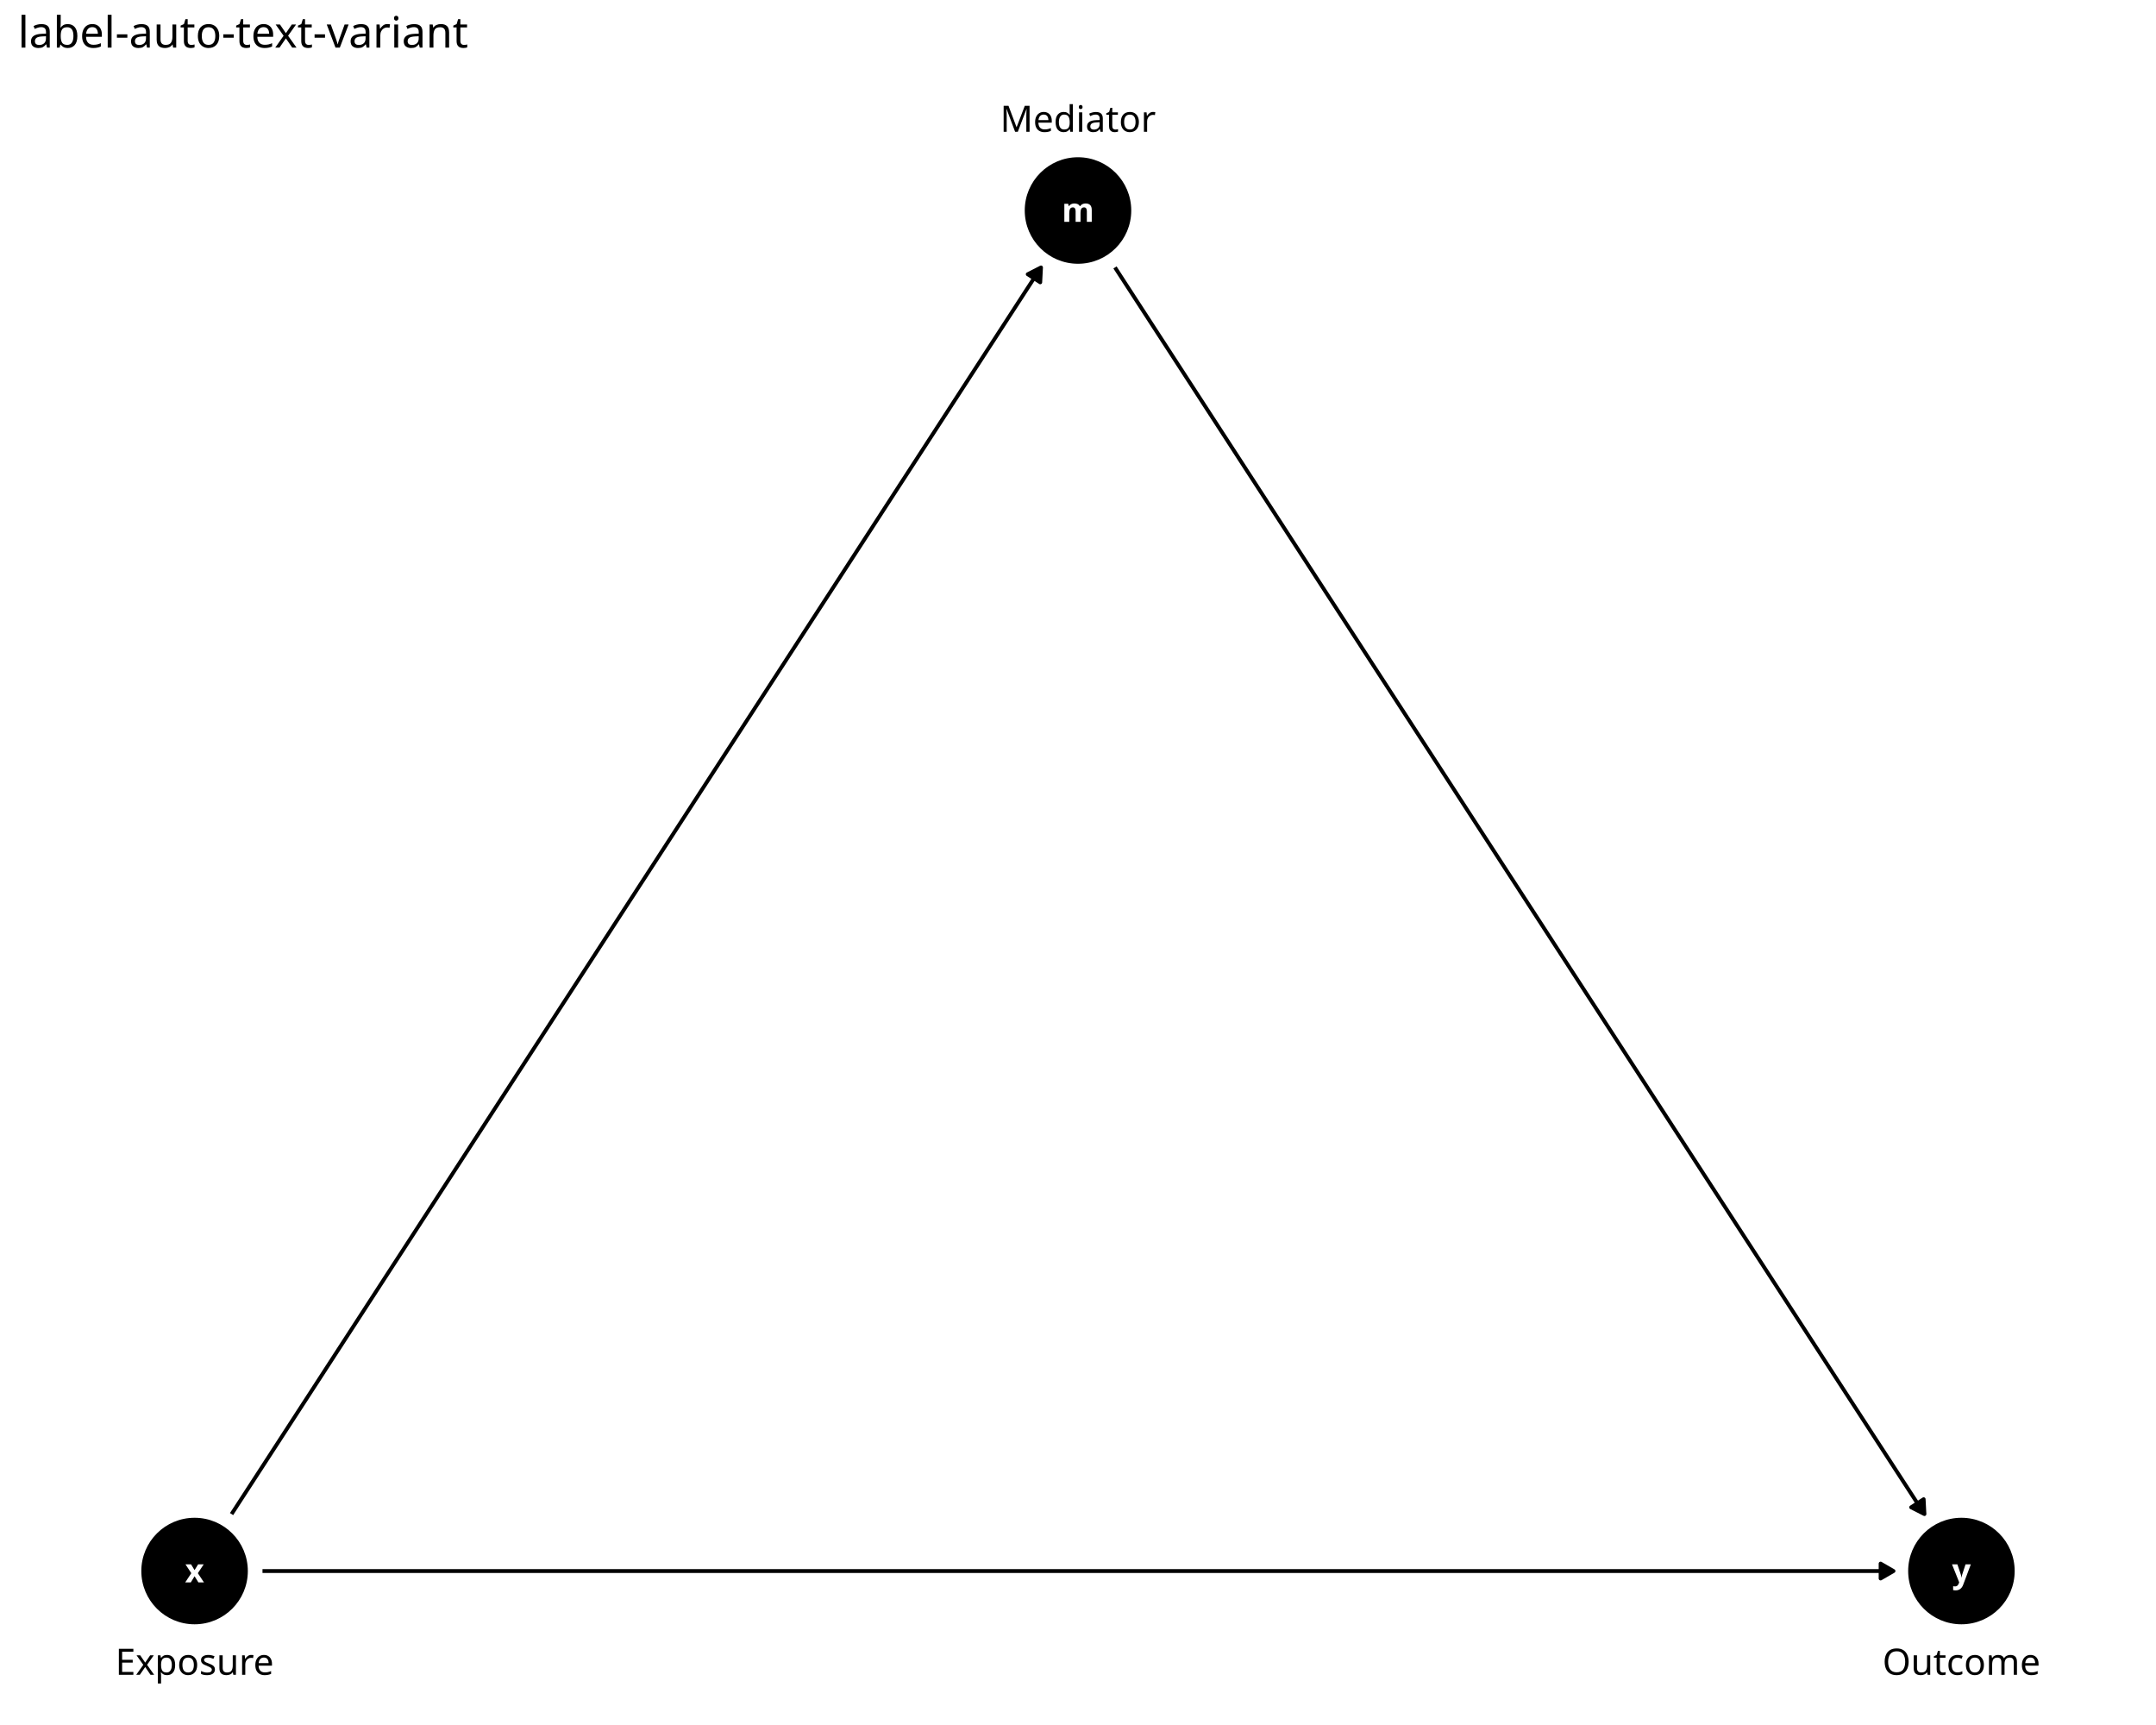
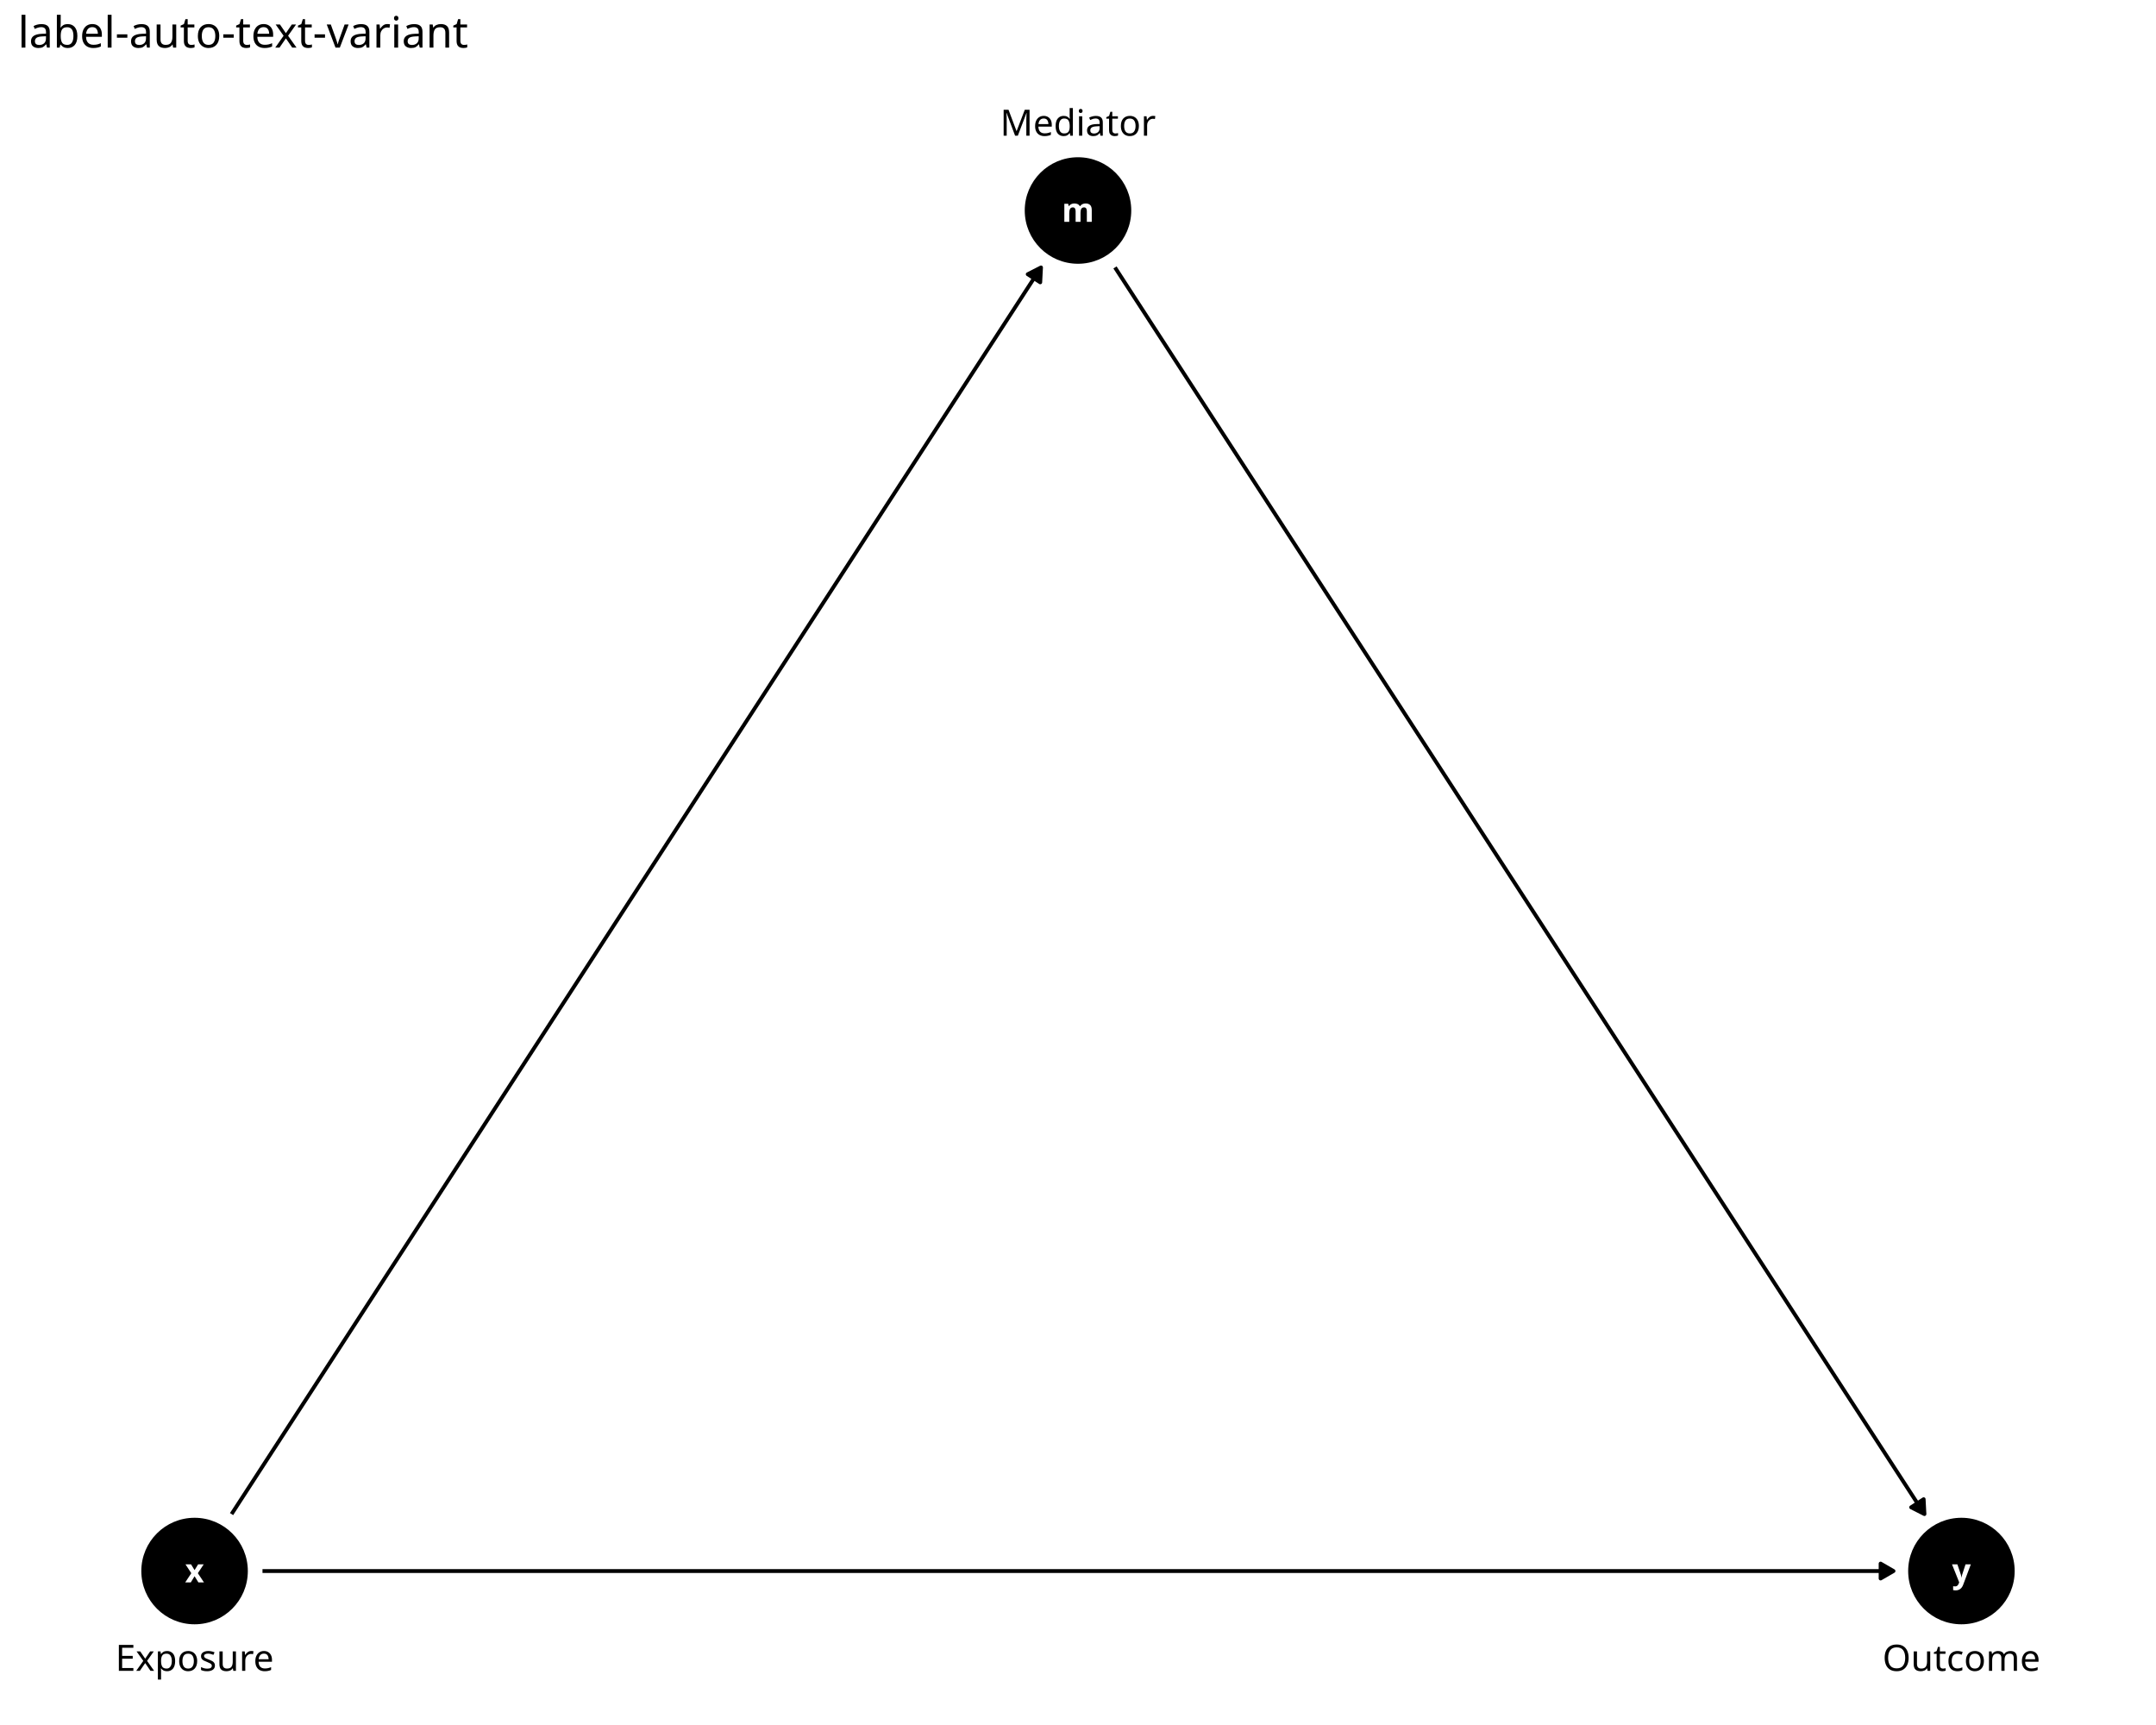
<svg xmlns="http://www.w3.org/2000/svg" class="svglite" data-engine-version="2.0" width="720.00pt" height="576.00pt" viewBox="0 0 720.00 576.00">
  <defs>
    <style type="text/css">
    .svglite line, .svglite polyline, .svglite polygon, .svglite path, .svglite rect, .svglite circle {
      fill: none;
      stroke: #000000;
      stroke-linecap: round;
      stroke-linejoin: round;
      stroke-miterlimit: 10.00;
    }
  </style>
  </defs>
  <rect width="100%" height="100%" style="stroke: none; fill: #FFFFFF;" />
  <defs>
    <clipPath id="cpMC4wMHw3MjAuMDB8MC4wMHw1NzYuMDA=">
      <rect x="0.00" y="0.00" width="720.00" height="576.00" />
    </clipPath>
  </defs>
  <g clip-path="url(#cpMC4wMHw3MjAuMDB8MC4wMHw1NzYuMDA=)">
    <rect x="0.00" y="0.00" width="720.00" height="576.00" style="stroke-width: 1.16; stroke: none; fill: #FFFFFF;" />
  </g>
  <defs>
    <clipPath id="cpNS45OHw3MTQuMDJ8MjQuODV8NTcwLjAy">
      <rect x="5.98" y="24.85" width="708.04" height="545.17" />
    </clipPath>
  </defs>
  <g clip-path="url(#cpNS45OHw3MTQuMDJ8MjQuODV8NTcwLjAy)">
    <circle cx="360.00" cy="70.29" r="17.43" style="stroke-width: 0.71; fill: #000000;" />
    <circle cx="64.98" cy="524.59" r="17.43" style="stroke-width: 0.71; fill: #000000;" />
    <circle cx="655.02" cy="524.59" r="17.43" style="stroke-width: 0.71; fill: #000000;" />
    <polyline points="372.35,89.30 374.90,93.23 377.88,97.82 380.86,102.41 383.84,107.00 386.82,111.59 389.80,116.17 392.78,120.76 395.76,125.35 398.74,129.94 401.72,134.53 404.70,139.12 407.68,143.71 410.66,148.30 413.64,152.89 416.62,157.48 419.60,162.06 422.58,166.65 425.56,171.24 428.54,175.83 431.52,180.42 434.50,185.01 437.48,189.60 440.46,194.19 443.44,198.78 446.42,203.36 449.40,207.95 452.38,212.54 455.36,217.13 458.34,221.72 461.32,226.31 464.30,230.90 467.28,235.49 470.26,240.08 473.24,244.67 476.22,249.25 479.20,253.84 482.18,258.43 485.16,263.02 488.14,267.61 491.12,272.20 494.10,276.79 497.08,281.38 500.06,285.97 503.04,290.56 506.02,295.14 509.00,299.73 511.98,304.32 514.96,308.91 517.94,313.50 520.92,318.09 523.90,322.68 526.88,327.27 529.86,331.86 532.84,336.44 535.82,341.03 538.80,345.62 541.78,350.21 544.76,354.80 547.74,359.39 550.72,363.98 553.70,368.57 556.68,373.16 559.66,377.75 562.64,382.33 565.62,386.92 568.60,391.51 571.58,396.10 574.56,400.69 577.54,405.28 580.52,409.87 583.50,414.46 586.48,419.05 589.46,423.63 592.44,428.22 595.42,432.81 598.40,437.40 601.38,441.99 604.36,446.58 607.34,451.17 610.32,455.76 613.30,460.35 616.28,464.94 619.26,469.52 622.24,474.11 625.22,478.70 628.20,483.29 631.18,487.88 634.16,492.47 637.14,497.06 640.12,501.65 642.67,505.57 " style="stroke-width: 1.28; stroke-linecap: butt;" />
    <polygon points="638.23,503.31 642.67,505.57 642.41,500.60 " style="stroke-width: 1.28; stroke-linecap: butt; fill: #000000;" />
    <polyline points="77.33,505.57 79.88,501.65 82.86,497.06 85.84,492.47 88.82,487.88 91.80,483.29 94.78,478.70 97.76,474.11 100.74,469.52 103.72,464.94 106.70,460.35 109.68,455.76 112.66,451.17 115.64,446.58 118.62,441.99 121.60,437.40 124.58,432.81 127.56,428.22 130.54,423.63 133.52,419.05 136.50,414.46 139.48,409.87 142.46,405.28 145.44,400.69 148.42,396.10 151.40,391.51 154.38,386.92 157.36,382.33 160.34,377.75 163.32,373.16 166.30,368.57 169.28,363.98 172.26,359.39 175.24,354.80 178.22,350.21 181.20,345.62 184.18,341.03 187.16,336.44 190.14,331.86 193.12,327.27 196.10,322.68 199.08,318.09 202.06,313.50 205.04,308.91 208.02,304.32 211.00,299.73 213.98,295.14 216.96,290.56 219.94,285.97 222.92,281.38 225.90,276.79 228.88,272.20 231.86,267.61 234.84,263.02 237.82,258.43 240.80,253.84 243.78,249.25 246.76,244.67 249.74,240.08 252.72,235.49 255.70,230.90 258.68,226.31 261.66,221.72 264.64,217.13 267.62,212.54 270.60,207.95 273.58,203.36 276.56,198.78 279.54,194.19 282.52,189.60 285.50,185.01 288.48,180.42 291.46,175.83 294.44,171.24 297.42,166.65 300.40,162.06 303.38,157.48 306.36,152.89 309.34,148.30 312.32,143.71 315.30,139.12 318.28,134.53 321.26,129.94 324.24,125.35 327.22,120.76 330.20,116.17 333.18,111.59 336.16,107.00 339.14,102.41 342.12,97.82 345.10,93.23 347.65,89.30 " style="stroke-width: 1.28; stroke-linecap: butt;" />
    <polygon points="347.39,94.28 347.65,89.30 343.21,91.57 " style="stroke-width: 1.28; stroke-linecap: butt; fill: #000000;" />
    <polyline points="87.66,524.59 88.82,524.59 94.78,524.59 100.74,524.59 106.70,524.59 112.66,524.59 118.62,524.59 124.58,524.59 130.54,524.59 136.50,524.59 142.46,524.59 148.42,524.59 154.38,524.59 160.34,524.59 166.30,524.59 172.26,524.59 178.22,524.59 184.18,524.59 190.14,524.59 196.10,524.59 202.06,524.59 208.02,524.59 213.98,524.59 219.94,524.59 225.90,524.59 231.86,524.59 237.82,524.59 243.78,524.59 249.74,524.59 255.70,524.59 261.66,524.59 267.62,524.59 273.58,524.59 279.54,524.59 285.50,524.59 291.46,524.59 297.42,524.59 303.38,524.59 309.34,524.59 315.30,524.59 321.26,524.59 327.22,524.59 333.18,524.59 339.14,524.59 345.10,524.59 351.06,524.59 357.02,524.59 362.98,524.59 368.94,524.59 374.90,524.59 380.86,524.59 386.82,524.59 392.78,524.59 398.74,524.59 404.70,524.59 410.66,524.59 416.62,524.59 422.58,524.59 428.54,524.59 434.50,524.59 440.46,524.59 446.42,524.59 452.38,524.59 458.34,524.59 464.30,524.59 470.26,524.59 476.22,524.59 482.18,524.59 488.14,524.59 494.10,524.59 500.06,524.59 506.02,524.59 511.98,524.59 517.94,524.59 523.90,524.59 529.86,524.59 535.82,524.59 541.78,524.59 547.74,524.59 553.70,524.59 559.66,524.59 565.62,524.59 571.58,524.59 577.54,524.59 583.50,524.59 589.46,524.59 595.42,524.59 601.38,524.59 607.34,524.59 613.30,524.59 619.26,524.59 625.22,524.59 631.18,524.59 632.34,524.59 " style="stroke-width: 1.28; stroke-linecap: butt;" />
    <polygon points="628.03,527.08 632.34,524.59 628.03,522.10 " style="stroke-width: 1.28; stroke-linecap: butt; fill: #000000;" />
    <text x="360.00" y="74.08" text-anchor="middle" style="font-size: 11.04px; font-weight: bold; fill: #FFFFFF; font-family: sans;" textLength="9.20px" lengthAdjust="spacingAndGlyphs">m</text>
    <text x="64.98" y="528.39" text-anchor="middle" style="font-size: 11.04px; font-weight: bold; fill: #FFFFFF; font-family: sans;" textLength="5.52px" lengthAdjust="spacingAndGlyphs">x</text>
    <text x="655.02" y="528.39" text-anchor="middle" style="font-size: 11.04px; font-weight: bold; fill: #FFFFFF; font-family: sans;" textLength="5.52px" lengthAdjust="spacingAndGlyphs">y</text>
-     <text x="360.00" y="44.01" text-anchor="middle" style="font-size: 12.14px; font-family: sans;" textLength="47.25px" lengthAdjust="spacingAndGlyphs">Mediator</text>
-     <text x="64.98" y="559.23" text-anchor="middle" style="font-size: 12.14px; font-family: sans;" textLength="51.32px" lengthAdjust="spacingAndGlyphs">Exposure</text>
-     <text x="655.02" y="559.23" text-anchor="middle" style="font-size: 12.14px; font-family: sans;" textLength="49.28px" lengthAdjust="spacingAndGlyphs">Outcome</text>
+     <text x="360.00" y="45.32" text-anchor="middle" style="font-size: 12.14px; font-family: sans;" textLength="47.25px" lengthAdjust="spacingAndGlyphs">Mediator</text>
+     <text x="64.98" y="557.92" text-anchor="middle" style="font-size: 12.14px; font-family: sans;" textLength="51.32px" lengthAdjust="spacingAndGlyphs">Exposure</text>
+     <text x="655.02" y="557.92" text-anchor="middle" style="font-size: 12.14px; font-family: sans;" textLength="49.28px" lengthAdjust="spacingAndGlyphs">Outcome</text>
  </g>
  <g clip-path="url(#cpMC4wMHw3MjAuMDB8MC4wMHw1NzYuMDA=)">
    <text x="5.98" y="15.89" style="font-size: 14.40px; font-family: sans;" textLength="139.28px" lengthAdjust="spacingAndGlyphs">label-auto-text-variant</text>
  </g>
</svg>
